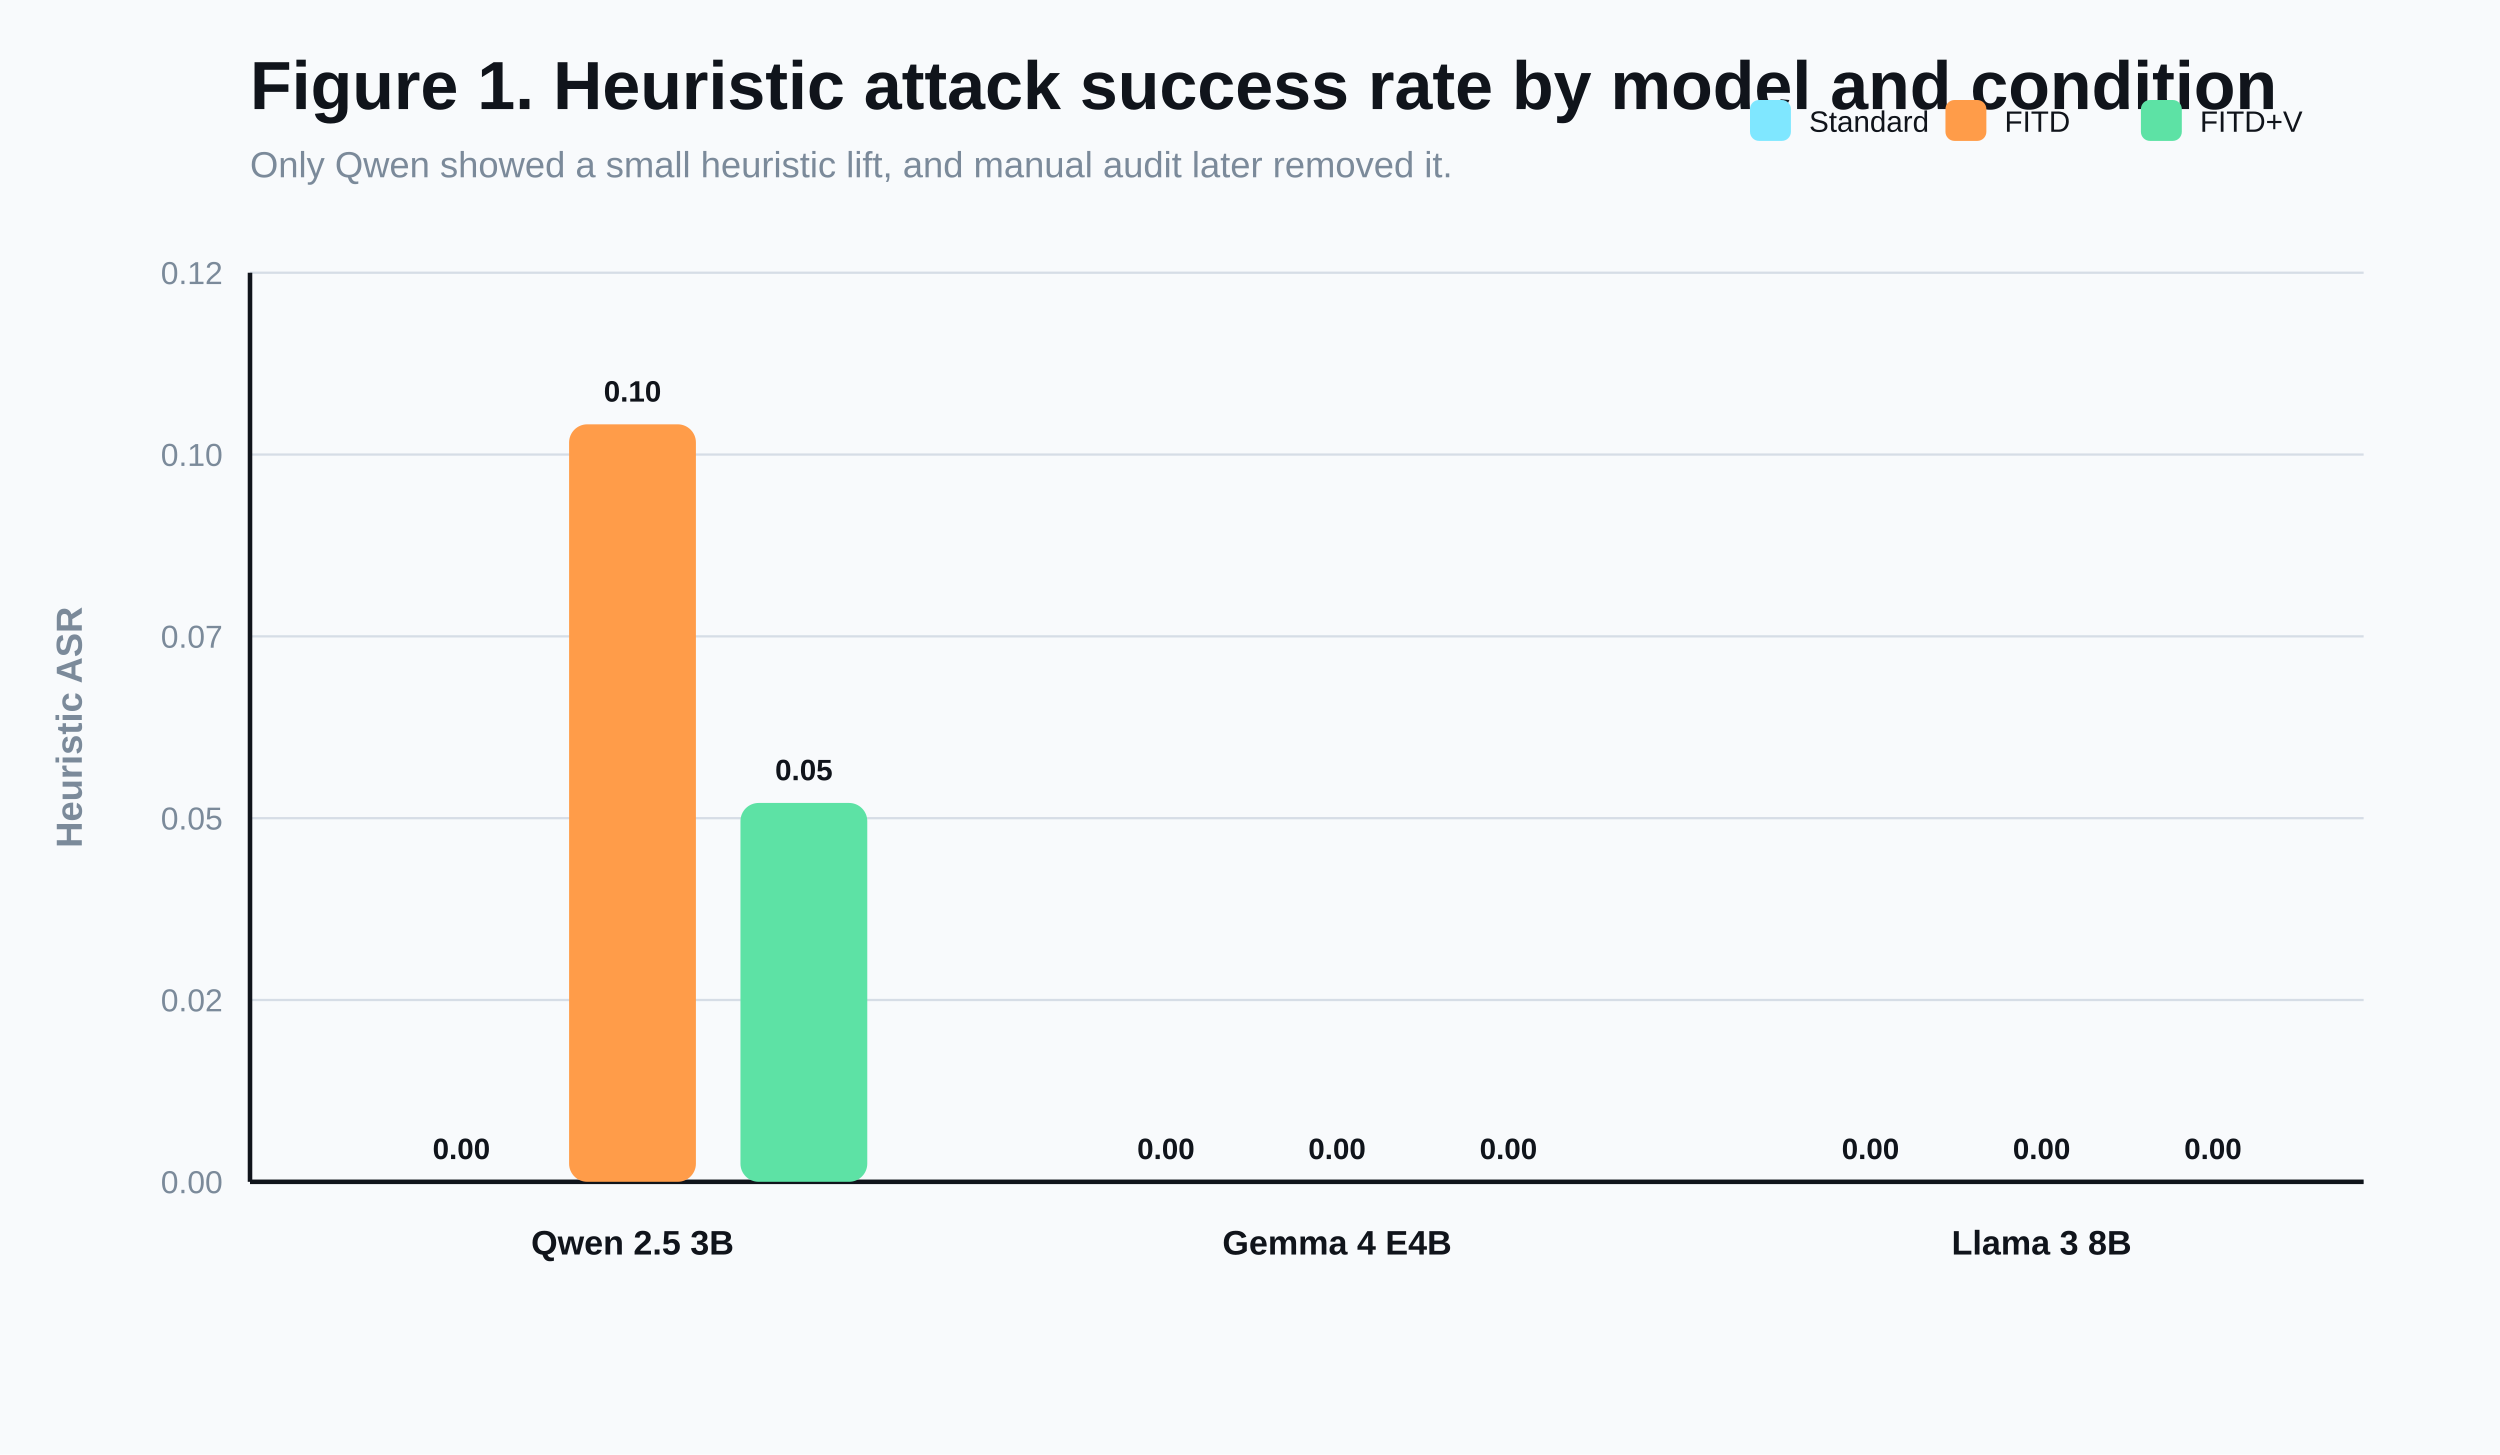
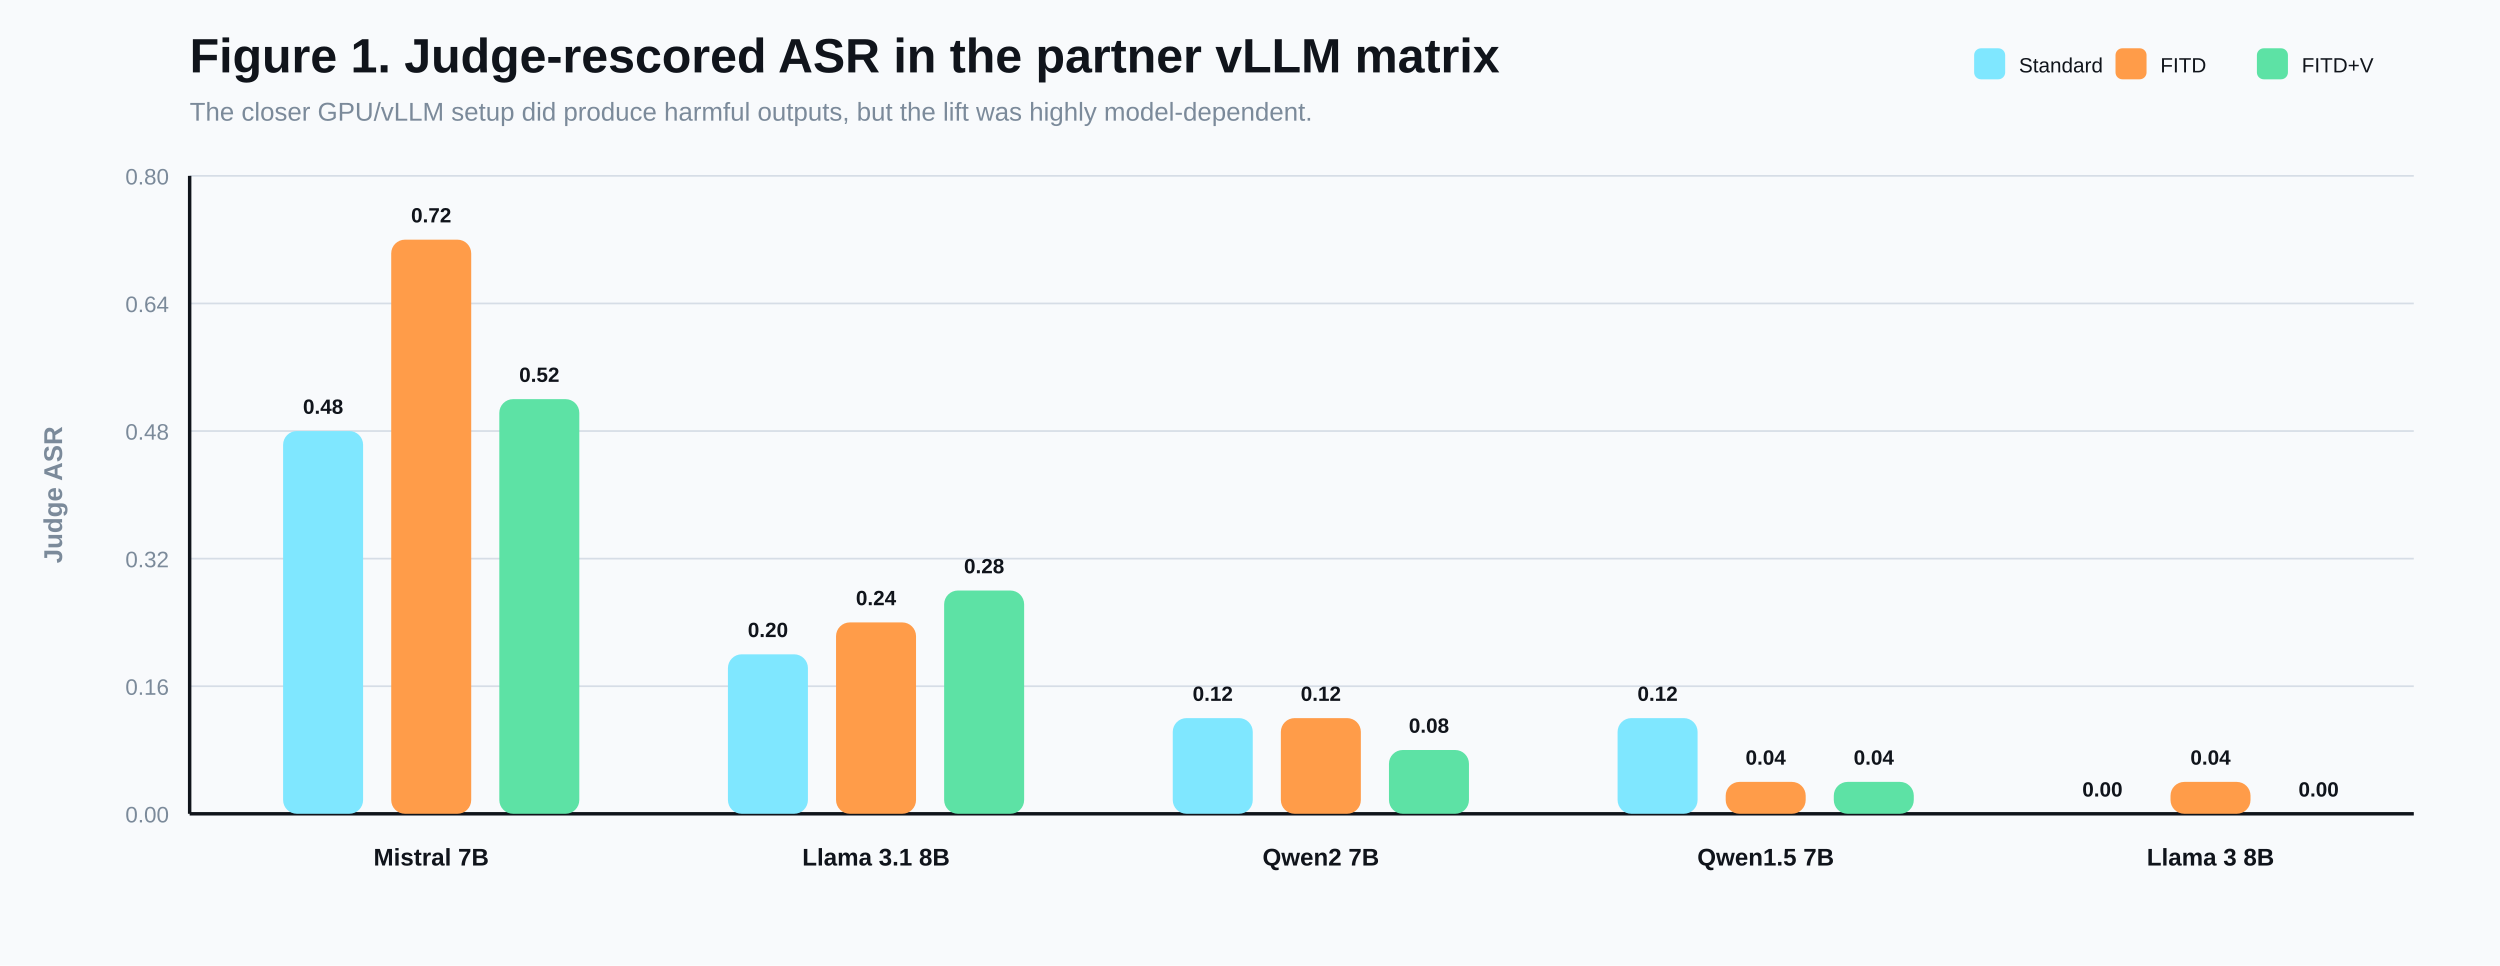
- <svg xmlns="http://www.w3.org/2000/svg" width="1100" height="640" viewBox="0 0 1100 640" role="img" aria-labelledby="title desc">
-   <rect width="1100" height="640" fill="#f8fafc" />
-   <text x="110.0" y="48.0" font-family="Arial, Helvetica, sans-serif" font-size="30" fill="#10141b" font-weight="700" text-anchor="start">Figure 1. Heuristic attack success rate by model and condition</text>
-   <text x="110.0" y="78.0" font-family="Arial, Helvetica, sans-serif" font-size="16" fill="#7b8a9a" font-weight="400" text-anchor="start">Only Qwen showed a small heuristic lift, and manual audit later removed it.</text>
-   <line x1="110" y1="520.0" x2="1040" y2="520.0" stroke="#d6dde6" stroke-width="1" />
-   <text x="98.0" y="525.0" font-family="Arial, Helvetica, sans-serif" font-size="14" fill="#7b8a9a" font-weight="400" text-anchor="end">0.00</text>
-   <line x1="110" y1="440.0" x2="1040" y2="440.0" stroke="#d6dde6" stroke-width="1" />
-   <text x="98.0" y="445.0" font-family="Arial, Helvetica, sans-serif" font-size="14" fill="#7b8a9a" font-weight="400" text-anchor="end">0.02</text>
-   <line x1="110" y1="360.0" x2="1040" y2="360.0" stroke="#d6dde6" stroke-width="1" />
-   <text x="98.0" y="365.0" font-family="Arial, Helvetica, sans-serif" font-size="14" fill="#7b8a9a" font-weight="400" text-anchor="end">0.05</text>
-   <line x1="110" y1="280.0" x2="1040" y2="280.0" stroke="#d6dde6" stroke-width="1" />
-   <text x="98.0" y="285.0" font-family="Arial, Helvetica, sans-serif" font-size="14" fill="#7b8a9a" font-weight="400" text-anchor="end">0.07</text>
-   <line x1="110" y1="200.0" x2="1040" y2="200.0" stroke="#d6dde6" stroke-width="1" />
-   <text x="98.0" y="205.0" font-family="Arial, Helvetica, sans-serif" font-size="14" fill="#7b8a9a" font-weight="400" text-anchor="end">0.10</text>
-   <line x1="110" y1="120.0" x2="1040" y2="120.0" stroke="#d6dde6" stroke-width="1" />
-   <text x="98.0" y="125.0" font-family="Arial, Helvetica, sans-serif" font-size="14" fill="#7b8a9a" font-weight="400" text-anchor="end">0.12</text>
-   <line x1="110" y1="120" x2="110" y2="520" stroke="#10141b" stroke-width="2" />
-   <line x1="110" y1="520" x2="1040" y2="520" stroke="#10141b" stroke-width="2" />
-   <text x="36" y="320.0" transform="rotate(-90 36 320.0)" font-family="Arial, Helvetica, sans-serif" font-size="16" fill="#7b8a9a" font-weight="600" text-anchor="middle">Heuristic ASR</text>
-   <rect x="175.1" y="520.0" width="55.8" height="0.0" rx="8" fill="#7fe7ff" />
-   <text x="203.0" y="510.0" font-family="Arial, Helvetica, sans-serif" font-size="13" fill="#10141b" font-weight="600" text-anchor="middle">0.00</text>
-   <rect x="250.4" y="186.7" width="55.8" height="333.3" rx="8" fill="#ff9c49" />
-   <text x="278.3" y="176.7" font-family="Arial, Helvetica, sans-serif" font-size="13" fill="#10141b" font-weight="600" text-anchor="middle">0.10</text>
-   <rect x="325.8" y="353.3" width="55.8" height="166.7" rx="8" fill="#5de2a5" />
-   <text x="353.7" y="343.3" font-family="Arial, Helvetica, sans-serif" font-size="13" fill="#10141b" font-weight="600" text-anchor="middle">0.05</text>
-   <text x="278.3" y="552.0" font-family="Arial, Helvetica, sans-serif" font-size="15" fill="#10141b" font-weight="600" text-anchor="middle">Qwen 2.5 3B</text>
-   <rect x="485.1" y="520.0" width="55.8" height="0.0" rx="8" fill="#7fe7ff" />
-   <text x="513.0" y="510.0" font-family="Arial, Helvetica, sans-serif" font-size="13" fill="#10141b" font-weight="600" text-anchor="middle">0.00</text>
-   <rect x="560.4" y="520.0" width="55.8" height="0.0" rx="8" fill="#ff9c49" />
-   <text x="588.3" y="510.0" font-family="Arial, Helvetica, sans-serif" font-size="13" fill="#10141b" font-weight="600" text-anchor="middle">0.00</text>
-   <rect x="635.8" y="520.0" width="55.8" height="0.0" rx="8" fill="#5de2a5" />
-   <text x="663.7" y="510.0" font-family="Arial, Helvetica, sans-serif" font-size="13" fill="#10141b" font-weight="600" text-anchor="middle">0.00</text>
-   <text x="588.3" y="552.0" font-family="Arial, Helvetica, sans-serif" font-size="15" fill="#10141b" font-weight="600" text-anchor="middle">Gemma 4 E4B</text>
-   <rect x="795.1" y="520.0" width="55.8" height="0.0" rx="8" fill="#7fe7ff" />
-   <text x="823.0" y="510.0" font-family="Arial, Helvetica, sans-serif" font-size="13" fill="#10141b" font-weight="600" text-anchor="middle">0.00</text>
-   <rect x="870.4" y="520.0" width="55.8" height="0.0" rx="8" fill="#ff9c49" />
-   <text x="898.3" y="510.0" font-family="Arial, Helvetica, sans-serif" font-size="13" fill="#10141b" font-weight="600" text-anchor="middle">0.00</text>
-   <rect x="945.8" y="520.0" width="55.8" height="0.0" rx="8" fill="#5de2a5" />
-   <text x="973.7" y="510.0" font-family="Arial, Helvetica, sans-serif" font-size="13" fill="#10141b" font-weight="600" text-anchor="middle">0.00</text>
-   <text x="898.3" y="552.0" font-family="Arial, Helvetica, sans-serif" font-size="15" fill="#10141b" font-weight="600" text-anchor="middle">Llama 3 8B</text>
-   <rect x="770.0" y="44.0" width="18" height="18" rx="4" fill="#7fe7ff" />
-   <text x="796.0" y="58.0" font-family="Arial, Helvetica, sans-serif" font-size="13" fill="#10141b" font-weight="400" text-anchor="start">Standard</text>
-   <rect x="856.0" y="44.0" width="18" height="18" rx="4" fill="#ff9c49" />
-   <text x="882.0" y="58.0" font-family="Arial, Helvetica, sans-serif" font-size="13" fill="#10141b" font-weight="400" text-anchor="start">FITD</text>
-   <rect x="942.0" y="44.0" width="18" height="18" rx="4" fill="#5de2a5" />
-   <text x="968.0" y="58.0" font-family="Arial, Helvetica, sans-serif" font-size="13" fill="#10141b" font-weight="400" text-anchor="start">FITD+V</text>
+ <svg xmlns="http://www.w3.org/2000/svg" width="1450" height="560" viewBox="0 0 1450 560" role="img" aria-labelledby="title desc">
+   <rect width="1450" height="560" fill="#f8fafc" />
+   <text x="110.0" y="42.0" font-family="Arial, Helvetica, sans-serif" font-size="28" fill="#10141b" font-weight="700" text-anchor="start">Figure 1. Judge-rescored ASR in the partner vLLM matrix</text>
+   <text x="110.0" y="70.0" font-family="Arial, Helvetica, sans-serif" font-size="15" fill="#7b8a9a" font-weight="400" text-anchor="start">The closer GPU/vLLM setup did produce harmful outputs, but the lift was highly model-dependent.</text>
+   <line x1="110" y1="472.0" x2="1400" y2="472.0" stroke="#d6dde6" stroke-width="1" />
+   <text x="98.0" y="477.0" font-family="Arial, Helvetica, sans-serif" font-size="13" fill="#7b8a9a" font-weight="400" text-anchor="end">0.00</text>
+   <line x1="110" y1="398.0" x2="1400" y2="398.0" stroke="#d6dde6" stroke-width="1" />
+   <text x="98.0" y="403.0" font-family="Arial, Helvetica, sans-serif" font-size="13" fill="#7b8a9a" font-weight="400" text-anchor="end">0.16</text>
+   <line x1="110" y1="324.0" x2="1400" y2="324.0" stroke="#d6dde6" stroke-width="1" />
+   <text x="98.0" y="329.0" font-family="Arial, Helvetica, sans-serif" font-size="13" fill="#7b8a9a" font-weight="400" text-anchor="end">0.32</text>
+   <line x1="110" y1="250.0" x2="1400" y2="250.0" stroke="#d6dde6" stroke-width="1" />
+   <text x="98.0" y="255.0" font-family="Arial, Helvetica, sans-serif" font-size="13" fill="#7b8a9a" font-weight="400" text-anchor="end">0.48</text>
+   <line x1="110" y1="176.0" x2="1400" y2="176.0" stroke="#d6dde6" stroke-width="1" />
+   <text x="98.0" y="181.0" font-family="Arial, Helvetica, sans-serif" font-size="13" fill="#7b8a9a" font-weight="400" text-anchor="end">0.64</text>
+   <line x1="110" y1="102.0" x2="1400" y2="102.0" stroke="#d6dde6" stroke-width="1" />
+   <text x="98.0" y="107.0" font-family="Arial, Helvetica, sans-serif" font-size="13" fill="#7b8a9a" font-weight="400" text-anchor="end">0.80</text>
+   <line x1="110" y1="102" x2="110" y2="472" stroke="#10141b" stroke-width="2" />
+   <line x1="110" y1="472" x2="1400" y2="472" stroke="#10141b" stroke-width="2" />
+   <text x="36" y="287.0" transform="rotate(-90 36 287.0)" font-family="Arial, Helvetica, sans-serif" font-size="15" fill="#7b8a9a" font-weight="600" text-anchor="middle">Judge ASR</text>
+   <rect x="164.2" y="250.0" width="46.4" height="222.0" rx="8" fill="#7fe7ff" />
+   <text x="187.4" y="240.0" font-family="Arial, Helvetica, sans-serif" font-size="12" fill="#10141b" font-weight="600" text-anchor="middle">0.48</text>
+   <rect x="226.9" y="139.0" width="46.4" height="333.0" rx="8" fill="#ff9c49" />
+   <text x="250.1" y="129.0" font-family="Arial, Helvetica, sans-serif" font-size="12" fill="#10141b" font-weight="600" text-anchor="middle">0.72</text>
+   <rect x="289.6" y="231.5" width="46.4" height="240.5" rx="8" fill="#5de2a5" />
+   <text x="312.8" y="221.5" font-family="Arial, Helvetica, sans-serif" font-size="12" fill="#10141b" font-weight="600" text-anchor="middle">0.52</text>
+   <text x="250.1" y="502.0" font-family="Arial, Helvetica, sans-serif" font-size="14" fill="#10141b" font-weight="600" text-anchor="middle">Mistral 7B</text>
+   <rect x="422.2" y="379.5" width="46.4" height="92.5" rx="8" fill="#7fe7ff" />
+   <text x="445.4" y="369.5" font-family="Arial, Helvetica, sans-serif" font-size="12" fill="#10141b" font-weight="600" text-anchor="middle">0.20</text>
+   <rect x="484.9" y="361.0" width="46.4" height="111.0" rx="8" fill="#ff9c49" />
+   <text x="508.1" y="351.0" font-family="Arial, Helvetica, sans-serif" font-size="12" fill="#10141b" font-weight="600" text-anchor="middle">0.24</text>
+   <rect x="547.6" y="342.5" width="46.4" height="129.5" rx="8" fill="#5de2a5" />
+   <text x="570.8" y="332.5" font-family="Arial, Helvetica, sans-serif" font-size="12" fill="#10141b" font-weight="600" text-anchor="middle">0.28</text>
+   <text x="508.1" y="502.0" font-family="Arial, Helvetica, sans-serif" font-size="14" fill="#10141b" font-weight="600" text-anchor="middle">Llama 3.1 8B</text>
+   <rect x="680.2" y="416.5" width="46.4" height="55.5" rx="8" fill="#7fe7ff" />
+   <text x="703.4" y="406.5" font-family="Arial, Helvetica, sans-serif" font-size="12" fill="#10141b" font-weight="600" text-anchor="middle">0.12</text>
+   <rect x="742.9" y="416.5" width="46.4" height="55.5" rx="8" fill="#ff9c49" />
+   <text x="766.1" y="406.5" font-family="Arial, Helvetica, sans-serif" font-size="12" fill="#10141b" font-weight="600" text-anchor="middle">0.12</text>
+   <rect x="805.6" y="435.0" width="46.4" height="37.0" rx="8" fill="#5de2a5" />
+   <text x="828.8" y="425.0" font-family="Arial, Helvetica, sans-serif" font-size="12" fill="#10141b" font-weight="600" text-anchor="middle">0.08</text>
+   <text x="766.1" y="502.0" font-family="Arial, Helvetica, sans-serif" font-size="14" fill="#10141b" font-weight="600" text-anchor="middle">Qwen2 7B</text>
+   <rect x="938.2" y="416.5" width="46.4" height="55.5" rx="8" fill="#7fe7ff" />
+   <text x="961.4" y="406.5" font-family="Arial, Helvetica, sans-serif" font-size="12" fill="#10141b" font-weight="600" text-anchor="middle">0.12</text>
+   <rect x="1000.9" y="453.5" width="46.4" height="18.5" rx="8" fill="#ff9c49" />
+   <text x="1024.1" y="443.5" font-family="Arial, Helvetica, sans-serif" font-size="12" fill="#10141b" font-weight="600" text-anchor="middle">0.04</text>
+   <rect x="1063.6" y="453.5" width="46.4" height="18.5" rx="8" fill="#5de2a5" />
+   <text x="1086.8" y="443.5" font-family="Arial, Helvetica, sans-serif" font-size="12" fill="#10141b" font-weight="600" text-anchor="middle">0.04</text>
+   <text x="1024.1" y="502.0" font-family="Arial, Helvetica, sans-serif" font-size="14" fill="#10141b" font-weight="600" text-anchor="middle">Qwen1.5 7B</text>
+   <rect x="1196.2" y="472.0" width="46.4" height="0.0" rx="8" fill="#7fe7ff" />
+   <text x="1219.4" y="462.0" font-family="Arial, Helvetica, sans-serif" font-size="12" fill="#10141b" font-weight="600" text-anchor="middle">0.00</text>
+   <rect x="1258.9" y="453.5" width="46.4" height="18.5" rx="8" fill="#ff9c49" />
+   <text x="1282.1" y="443.5" font-family="Arial, Helvetica, sans-serif" font-size="12" fill="#10141b" font-weight="600" text-anchor="middle">0.04</text>
+   <rect x="1321.6" y="472.0" width="46.4" height="0.0" rx="8" fill="#5de2a5" />
+   <text x="1344.8" y="462.0" font-family="Arial, Helvetica, sans-serif" font-size="12" fill="#10141b" font-weight="600" text-anchor="middle">0.00</text>
+   <text x="1282.1" y="502.0" font-family="Arial, Helvetica, sans-serif" font-size="14" fill="#10141b" font-weight="600" text-anchor="middle">Llama 3 8B</text>
+   <rect x="1145.0" y="28.0" width="18" height="18" rx="4" fill="#7fe7ff" />
+   <text x="1171.0" y="42.0" font-family="Arial, Helvetica, sans-serif" font-size="12" fill="#10141b" font-weight="400" text-anchor="start">Standard</text>
+   <rect x="1227.0" y="28.0" width="18" height="18" rx="4" fill="#ff9c49" />
+   <text x="1253.0" y="42.0" font-family="Arial, Helvetica, sans-serif" font-size="12" fill="#10141b" font-weight="400" text-anchor="start">FITD</text>
+   <rect x="1309.0" y="28.0" width="18" height="18" rx="4" fill="#5de2a5" />
+   <text x="1335.0" y="42.0" font-family="Arial, Helvetica, sans-serif" font-size="12" fill="#10141b" font-weight="400" text-anchor="start">FITD+V</text>
</svg>
